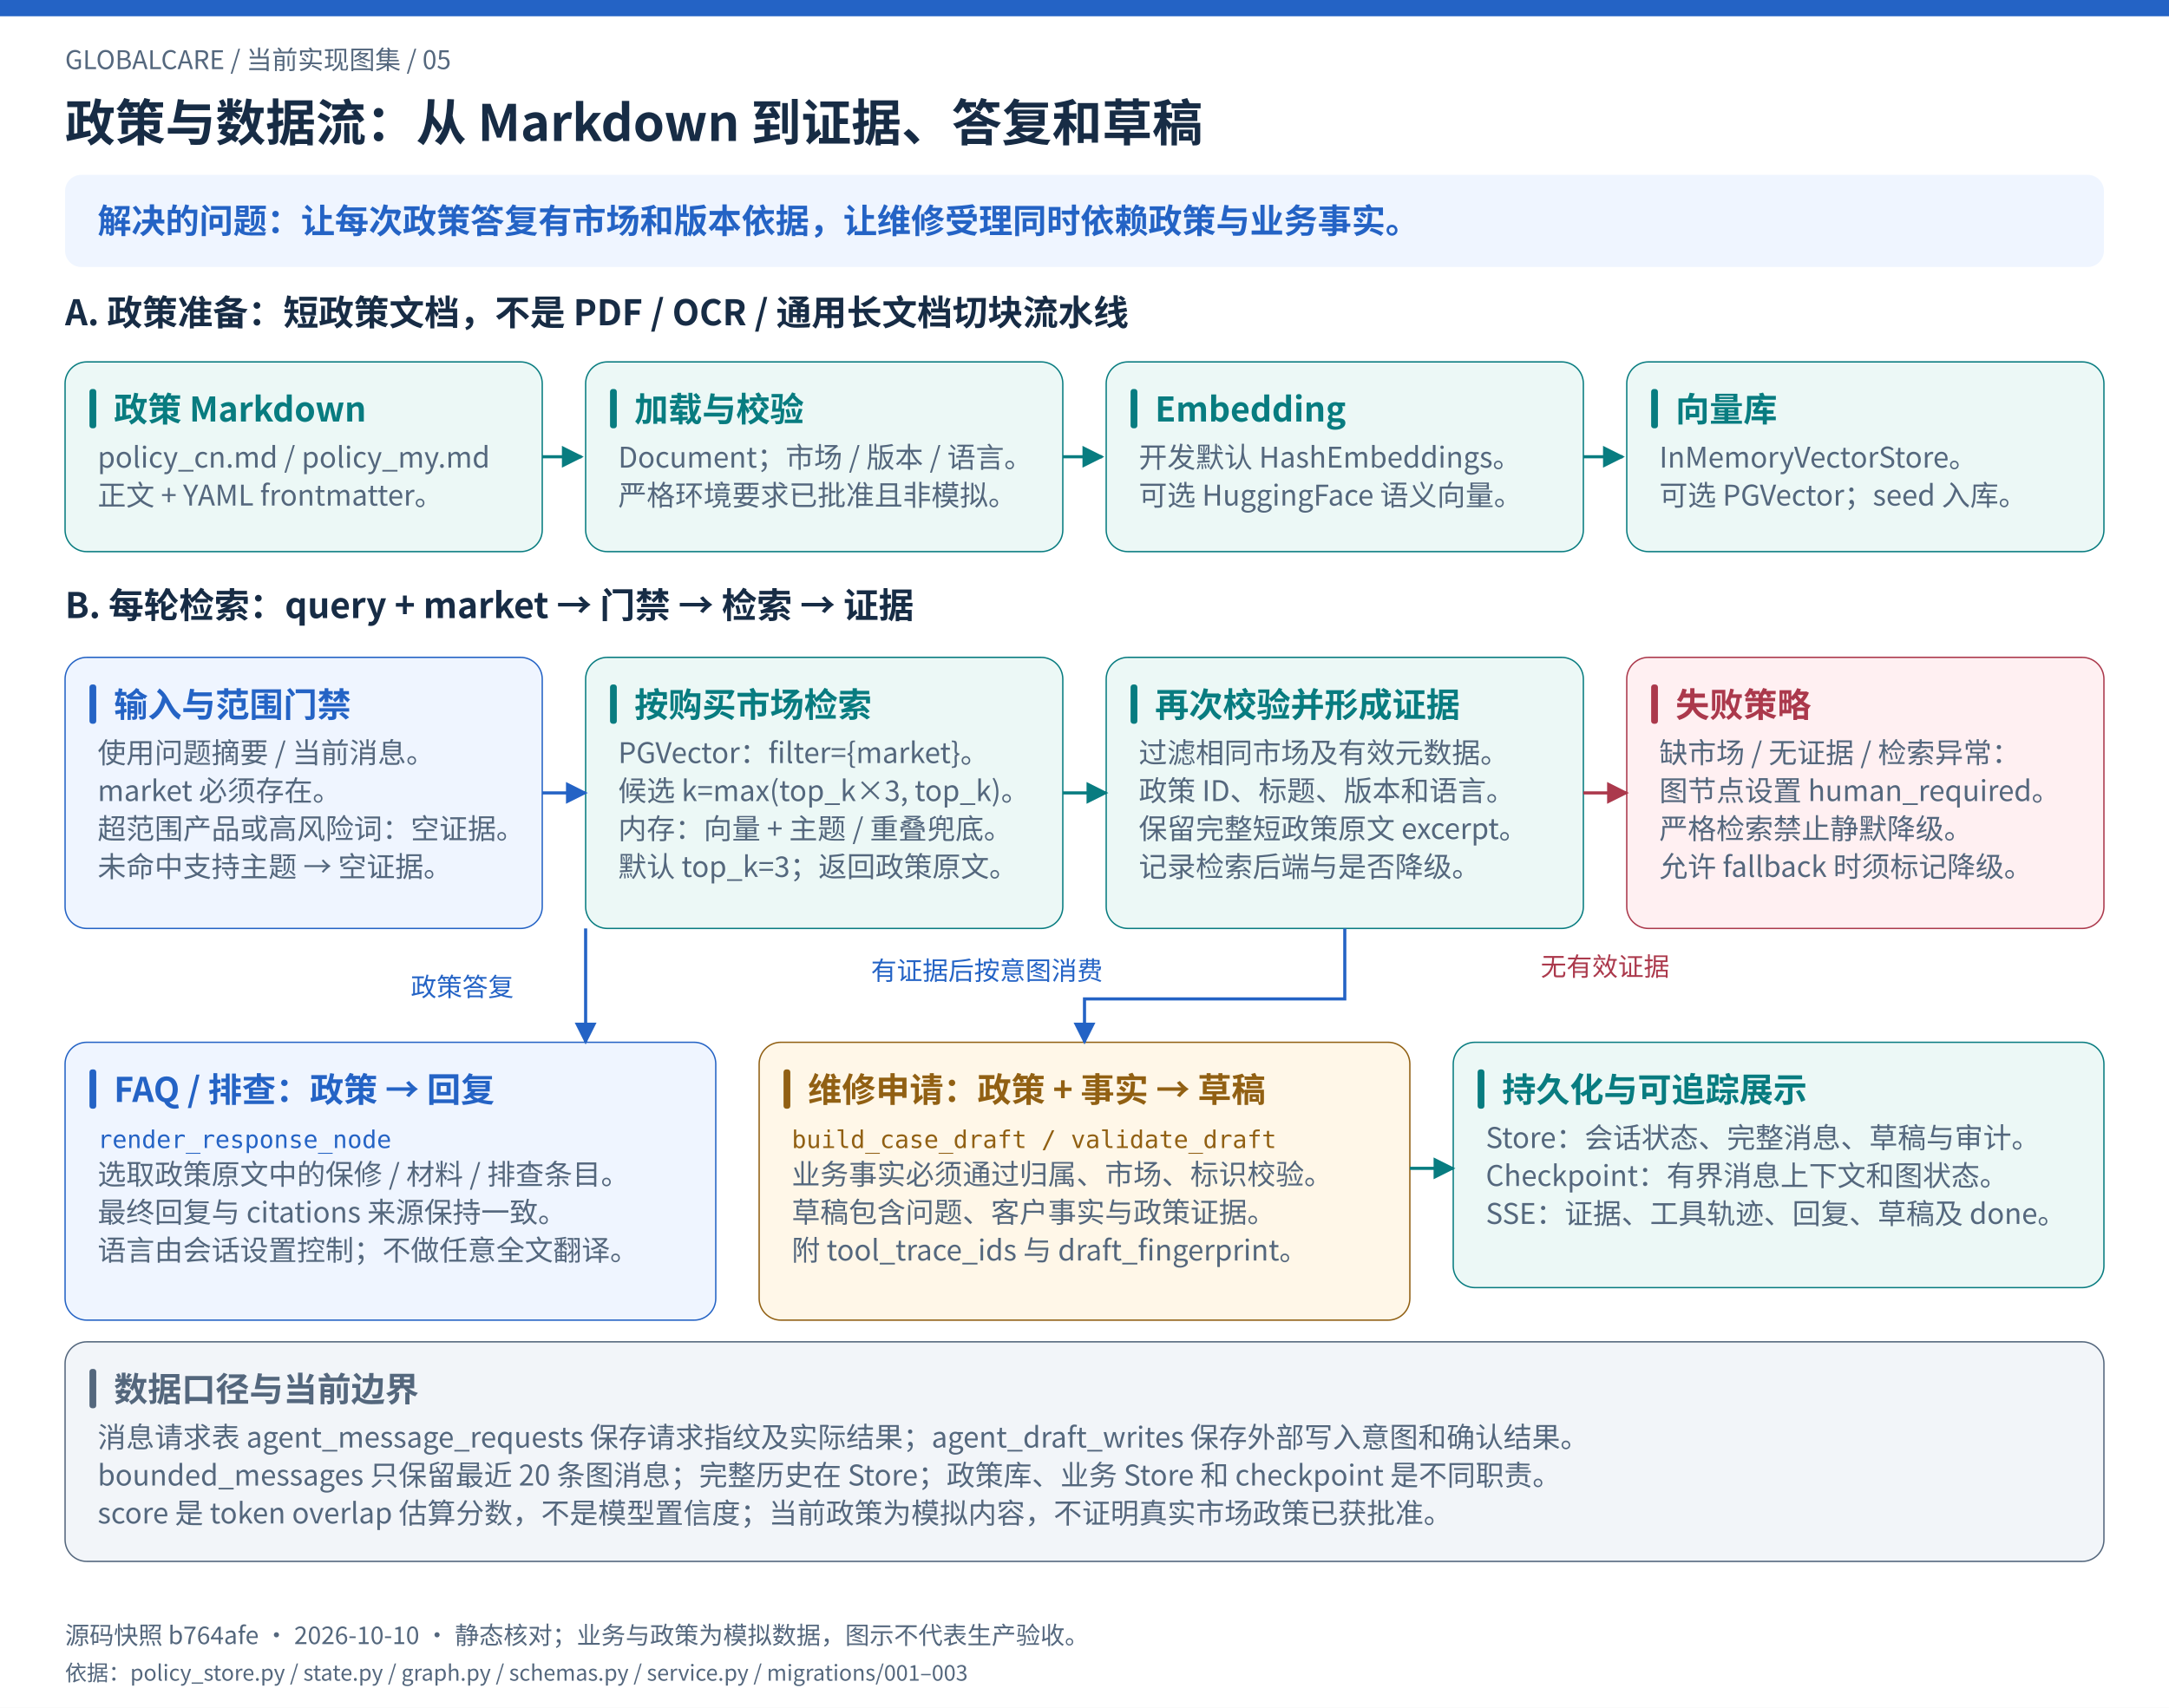
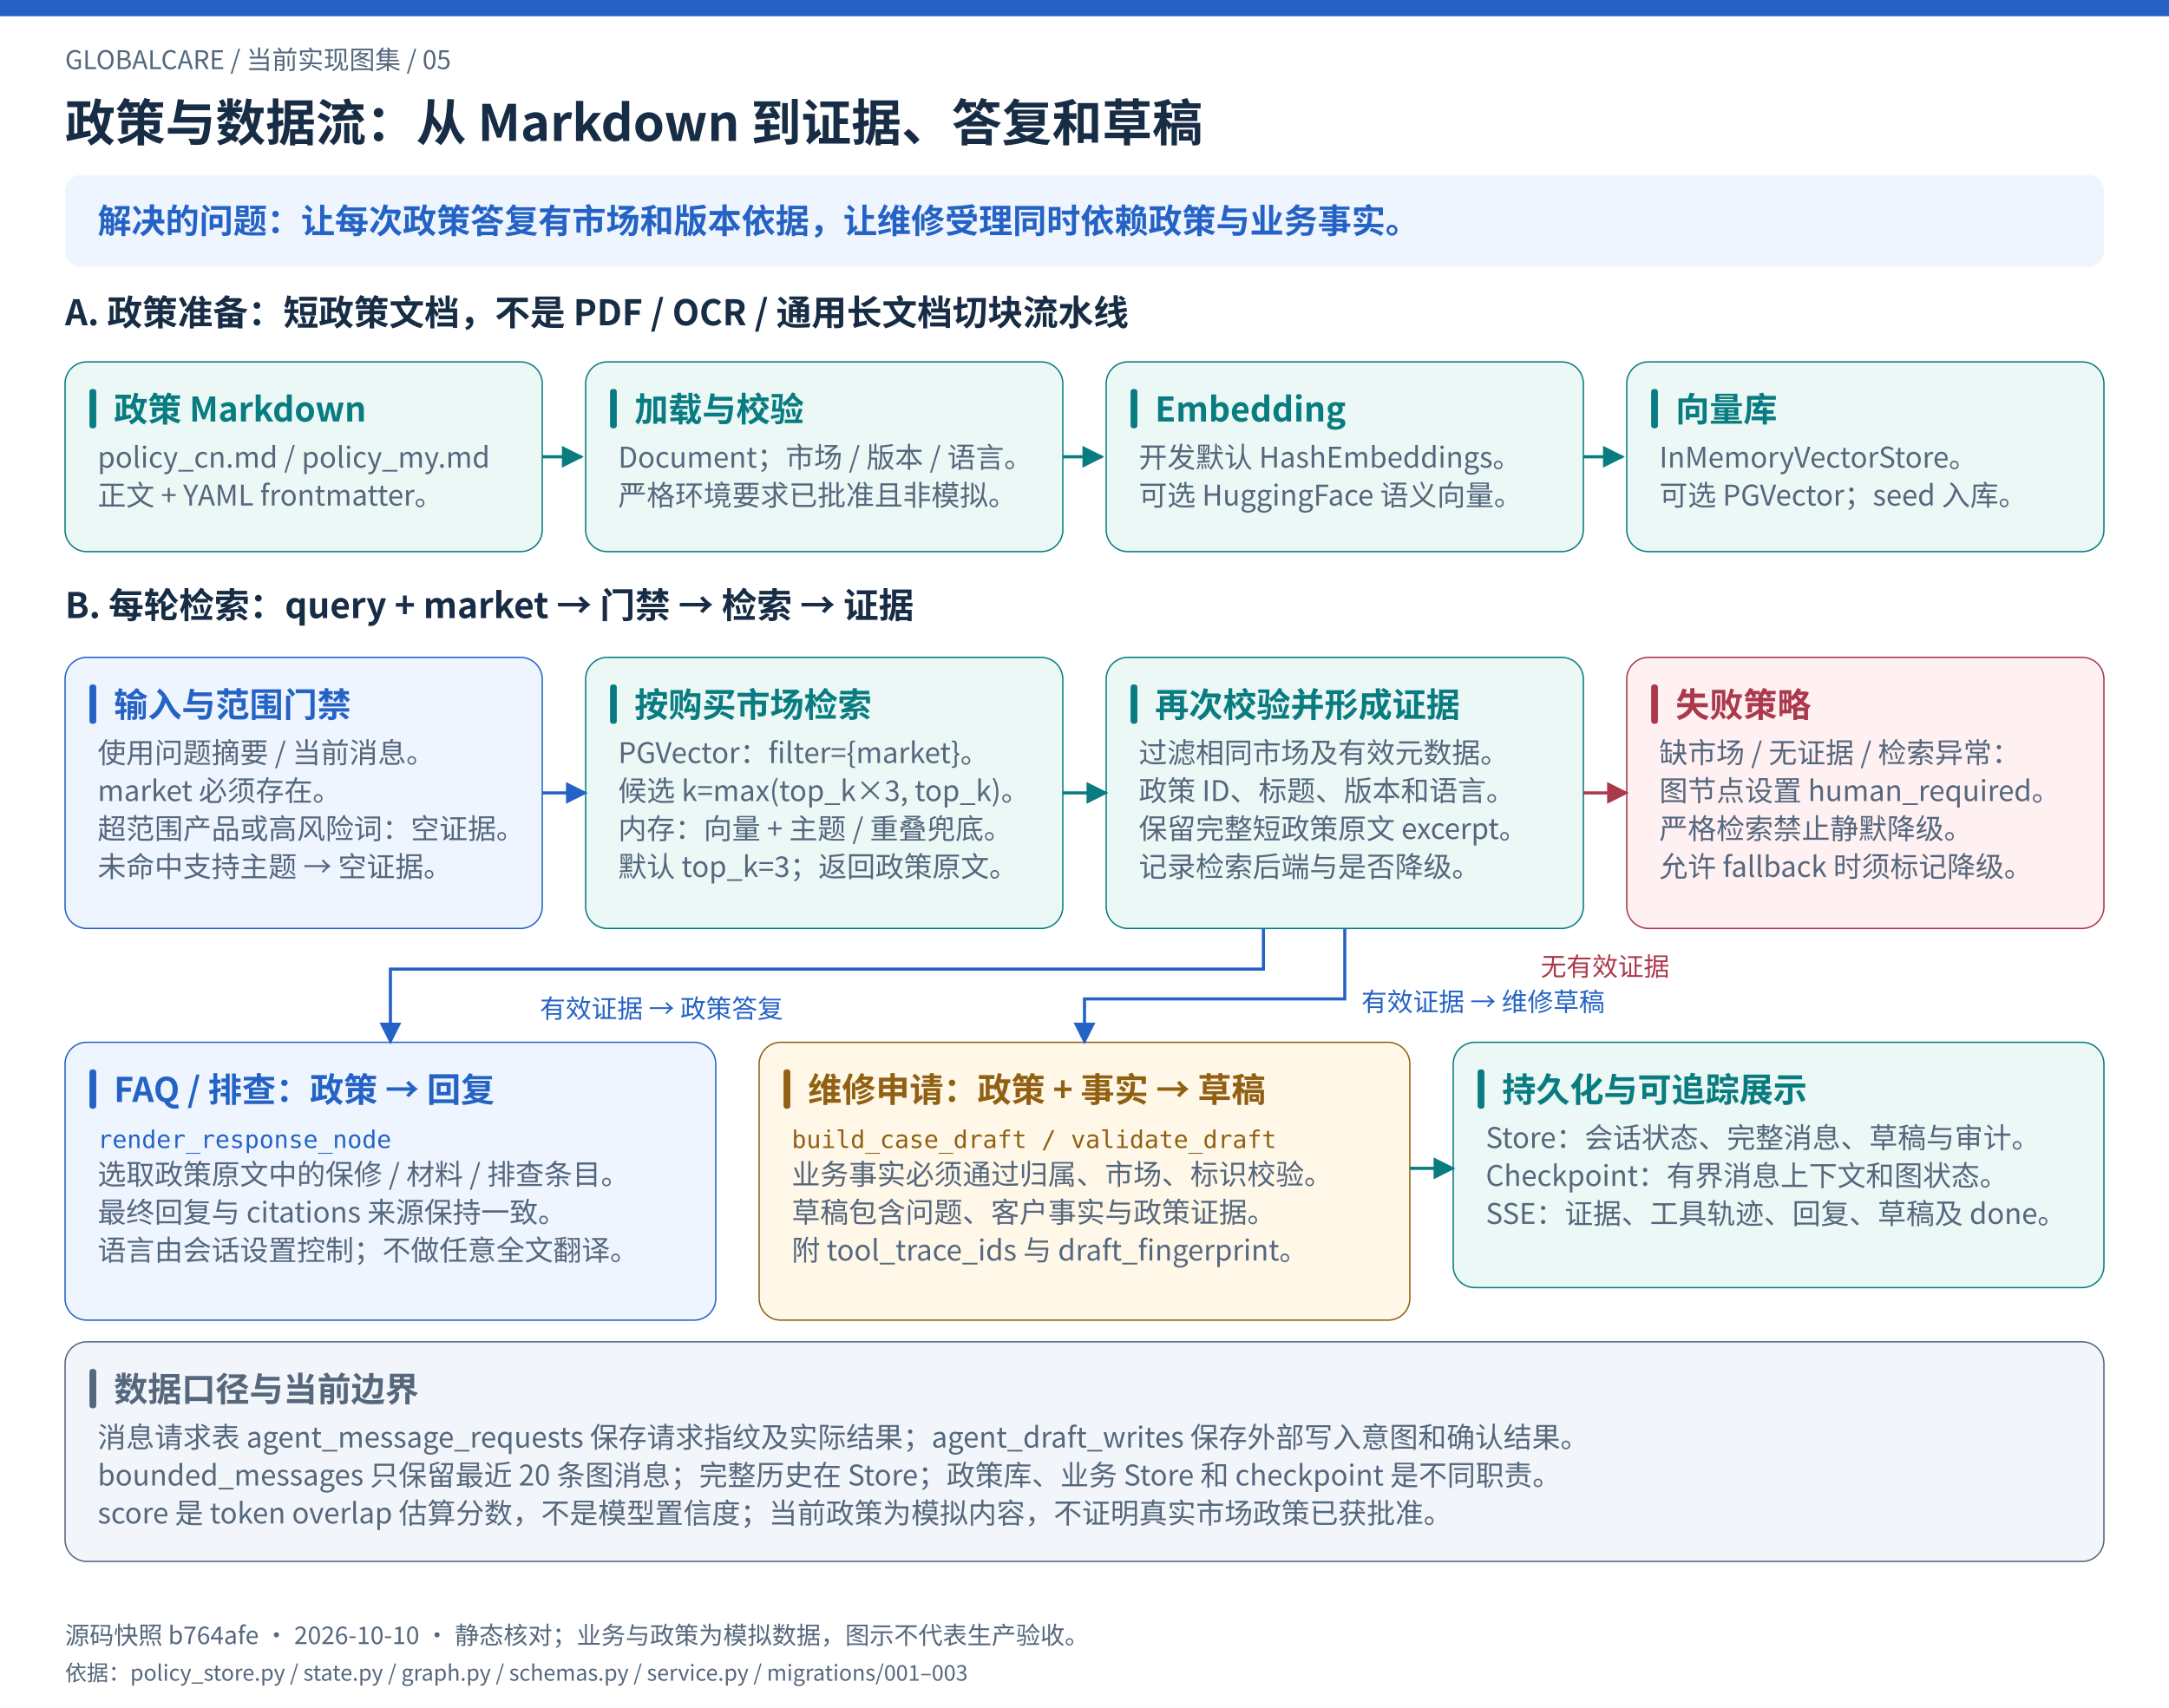
<svg xmlns="http://www.w3.org/2000/svg" width="1600" height="1260" viewBox="0 0 1600 1260" role="img" aria-labelledby="title desc">
  <defs>
    <marker id="arrow-blue" viewBox="0 0 10 10" refX="9" refY="5" markerWidth="7" markerHeight="7" orient="auto-start-reverse">
      <path d="M0 0 L10 5 L0 10 Z" fill="#2463c5" />
    </marker>
    <marker id="arrow-teal" viewBox="0 0 10 10" refX="9" refY="5" markerWidth="7" markerHeight="7" orient="auto-start-reverse">
      <path d="M0 0 L10 5 L0 10 Z" fill="#087c80" />
    </marker>
    <marker id="arrow-amber" viewBox="0 0 10 10" refX="9" refY="5" markerWidth="7" markerHeight="7" orient="auto-start-reverse">
      <path d="M0 0 L10 5 L0 10 Z" fill="#916013" />
    </marker>
    <marker id="arrow-red" viewBox="0 0 10 10" refX="9" refY="5" markerWidth="7" markerHeight="7" orient="auto-start-reverse">
      <path d="M0 0 L10 5 L0 10 Z" fill="#ab394c" />
    </marker>
    <marker id="arrow-gray" viewBox="0 0 10 10" refX="9" refY="5" markerWidth="7" markerHeight="7" orient="auto-start-reverse">
      <path d="M0 0 L10 5 L0 10 Z" fill="#54677d" />
    </marker>
  </defs>
  <style>text{font-family:"PingFang SC","Noto Sans CJK SC","Microsoft YaHei",sans-serif;fill:#172c45} .code{font-family:"SFMono-Regular",Consolas,"PingFang SC",monospace}</style>
  <rect width="1600" height="1260" fill="#fff" />
  <rect width="1600" height="12" fill="#2463c5" />
  <text x="48" y="51" font-size="19" style="fill:#54677d" font-weight="400" text-anchor="start">GLOBALCARE  /  当前实现图集  /  05</text>
  <text x="48" y="104" font-size="37" style="fill:#172c45" font-weight="600" text-anchor="start">政策与数据流：从 Markdown 到证据、答复和草稿</text>
  <rect x="48" y="129" width="1504" height="68" rx="12" fill="#eff5ff" stroke="none" />
  <text x="72" y="172" font-size="25" style="fill:#2463c5" font-weight="600" text-anchor="start">解决的问题：让每次政策答复有市场和版本依据，让维修受理同时依赖政策与业务事实。</text>
  <text x="48" y="1213" font-size="18" style="fill:#54677d" font-weight="400" text-anchor="start">源码快照 b764afe · 2026-10-10 · 静态核对；业务与政策为模拟数据，图示不代表生产验收。</text>
  <text x="48" y="1240" font-size="16" style="fill:#54677d" font-weight="400" text-anchor="start">依据：policy_store.py / state.py / graph.py / schemas.py / service.py / migrations/001–003</text>
  <text x="48" y="240" font-size="26" style="fill:#172c45" font-weight="600" text-anchor="start">A. 政策准备：短政策文档，不是 PDF / OCR / 通用长文档切块流水线</text>
  <g data-box="48,267,352,140">
    <rect x="48" y="267" width="352" height="140" rx="16" fill="#ecf8f6" stroke="#087c80" />
    <rect x="66" y="287" width="5" height="29" rx="2" fill="#087c80" stroke="none" />
    <text x="84" y="311" font-size="25" style="fill:#087c80" font-weight="600" text-anchor="start">政策 Markdown</text>
    <text x="72" y="345" font-size="21" style="fill:#54677d" font-weight="400" text-anchor="start">policy_cn.md / policy_my.md</text>
    <text x="72" y="373" font-size="21" style="fill:#54677d" font-weight="400" text-anchor="start">正文 + YAML frontmatter。</text>
  </g>
  <polyline points="400,337 429,337" fill="none" stroke="#087c80" stroke-width="2.3" marker-end="url(#arrow-teal)" />
  <g data-box="432,267,352,140">
    <rect x="432" y="267" width="352" height="140" rx="16" fill="#ecf8f6" stroke="#087c80" />
    <rect x="450" y="287" width="5" height="29" rx="2" fill="#087c80" stroke="none" />
    <text x="468" y="311" font-size="25" style="fill:#087c80" font-weight="600" text-anchor="start">加载与校验</text>
    <text x="456" y="345" font-size="21" style="fill:#54677d" font-weight="400" text-anchor="start">Document；市场 / 版本 / 语言。</text>
    <text x="456" y="373" font-size="21" style="fill:#54677d" font-weight="400" text-anchor="start">严格环境要求已批准且非模拟。</text>
  </g>
  <polyline points="784,337 813,337" fill="none" stroke="#087c80" stroke-width="2.3" marker-end="url(#arrow-teal)" />
  <g data-box="816,267,352,140">
    <rect x="816" y="267" width="352" height="140" rx="16" fill="#ecf8f6" stroke="#087c80" />
    <rect x="834" y="287" width="5" height="29" rx="2" fill="#087c80" stroke="none" />
    <text x="852" y="311" font-size="25" style="fill:#087c80" font-weight="600" text-anchor="start">Embedding</text>
    <text x="840" y="345" font-size="21" style="fill:#54677d" font-weight="400" text-anchor="start">开发默认 HashEmbeddings。</text>
    <text x="840" y="373" font-size="21" style="fill:#54677d" font-weight="400" text-anchor="start">可选 HuggingFace 语义向量。</text>
  </g>
  <polyline points="1168,337 1197,337" fill="none" stroke="#087c80" stroke-width="2.3" marker-end="url(#arrow-teal)" />
  <g data-box="1200,267,352,140">
    <rect x="1200" y="267" width="352" height="140" rx="16" fill="#ecf8f6" stroke="#087c80" />
    <rect x="1218" y="287" width="5" height="29" rx="2" fill="#087c80" stroke="none" />
    <text x="1236" y="311" font-size="25" style="fill:#087c80" font-weight="600" text-anchor="start">向量库</text>
    <text x="1224" y="345" font-size="21" style="fill:#54677d" font-weight="400" text-anchor="start">InMemoryVectorStore。</text>
    <text x="1224" y="373" font-size="21" style="fill:#54677d" font-weight="400" text-anchor="start">可选 PGVector；seed 入库。</text>
  </g>
  <text x="48" y="456" font-size="26" style="fill:#172c45" font-weight="600" text-anchor="start">B. 每轮检索：query + market → 门禁 → 检索 → 证据</text>
  <g data-box="48,485,352,200">
    <rect x="48" y="485" width="352" height="200" rx="16" fill="#eff5ff" stroke="#2463c5" />
    <rect x="66" y="505" width="5" height="29" rx="2" fill="#2463c5" stroke="none" />
    <text x="84" y="529" font-size="25" style="fill:#2463c5" font-weight="600" text-anchor="start">输入与范围门禁</text>
    <text x="72" y="563" font-size="21" style="fill:#54677d" font-weight="400" text-anchor="start">使用问题摘要 / 当前消息。</text>
    <text x="72" y="591" font-size="21" style="fill:#54677d" font-weight="400" text-anchor="start">market 必须存在。</text>
    <text x="72" y="619" font-size="21" style="fill:#54677d" font-weight="400" text-anchor="start">超范围产品或高风险词：空证据。</text>
    <text x="72" y="647" font-size="21" style="fill:#54677d" font-weight="400" text-anchor="start">未命中支持主题 → 空证据。</text>
  </g>
  <g data-box="432,485,352,200">
    <rect x="432" y="485" width="352" height="200" rx="16" fill="#ecf8f6" stroke="#087c80" />
    <rect x="450" y="505" width="5" height="29" rx="2" fill="#087c80" stroke="none" />
    <text x="468" y="529" font-size="25" style="fill:#087c80" font-weight="600" text-anchor="start">按购买市场检索</text>
    <text x="456" y="563" font-size="21" style="fill:#54677d" font-weight="400" text-anchor="start">PGVector：filter={market}。</text>
    <text x="456" y="591" font-size="21" style="fill:#54677d" font-weight="400" text-anchor="start">候选 k=max(top_k×3, top_k)。</text>
    <text x="456" y="619" font-size="21" style="fill:#54677d" font-weight="400" text-anchor="start">内存：向量 + 主题 / 重叠兜底。</text>
    <text x="456" y="647" font-size="21" style="fill:#54677d" font-weight="400" text-anchor="start">默认 top_k=3；返回政策原文。</text>
  </g>
  <g data-box="816,485,352,200">
    <rect x="816" y="485" width="352" height="200" rx="16" fill="#ecf8f6" stroke="#087c80" />
    <rect x="834" y="505" width="5" height="29" rx="2" fill="#087c80" stroke="none" />
    <text x="852" y="529" font-size="25" style="fill:#087c80" font-weight="600" text-anchor="start">再次校验并形成证据</text>
    <text x="840" y="563" font-size="21" style="fill:#54677d" font-weight="400" text-anchor="start">过滤相同市场及有效元数据。</text>
    <text x="840" y="591" font-size="21" style="fill:#54677d" font-weight="400" text-anchor="start">政策 ID、标题、版本和语言。</text>
    <text x="840" y="619" font-size="21" style="fill:#54677d" font-weight="400" text-anchor="start">保留完整短政策原文 excerpt。</text>
    <text x="840" y="647" font-size="21" style="fill:#54677d" font-weight="400" text-anchor="start">记录检索后端与是否降级。</text>
  </g>
  <polyline points="400,585 432,585" fill="none" stroke="#2463c5" stroke-width="2.3" marker-end="url(#arrow-blue)" />
  <polyline points="784,585 816,585" fill="none" stroke="#087c80" stroke-width="2.3" marker-end="url(#arrow-teal)" />
  <g data-box="1200,485,352,200">
    <rect x="1200" y="485" width="352" height="200" rx="16" fill="#fff0f2" stroke="#ab394c" />
    <rect x="1218" y="505" width="5" height="29" rx="2" fill="#ab394c" stroke="none" />
    <text x="1236" y="529" font-size="25" style="fill:#ab394c" font-weight="600" text-anchor="start">失败策略</text>
    <text x="1224" y="563" font-size="21" style="fill:#54677d" font-weight="400" text-anchor="start">缺市场 / 无证据 / 检索异常：</text>
    <text x="1224" y="591" font-size="21" style="fill:#54677d" font-weight="400" text-anchor="start">图节点设置 human_required。</text>
    <text x="1224" y="619" font-size="21" style="fill:#54677d" font-weight="400" text-anchor="start">严格检索禁止静默降级。</text>
    <text x="1224" y="647" font-size="21" style="fill:#54677d" font-weight="400" text-anchor="start">允许 fallback 时须标记降级。</text>
  </g>
  <polyline points="1168,585 1200,585" fill="none" stroke="#ab394c" stroke-width="2.3" marker-end="url(#arrow-red)" />
  <text x="1184" y="720" font-size="19" text-anchor="middle" style="fill:#ab394c;paint-order:stroke;stroke:#fff;stroke-width:8;stroke-linejoin:round">无有效证据</text>
  <g data-box="48,769,480,205">
    <rect x="48" y="769" width="480" height="205" rx="16" fill="#eff5ff" stroke="#2463c5" />
    <rect x="66" y="789" width="5" height="29" rx="2" fill="#2463c5" stroke="none" />
    <text x="84" y="813" font-size="25" style="fill:#2463c5" font-weight="600" text-anchor="start">FAQ / 排查：政策 → 回复</text>
    <text x="72" y="847" font-size="18" style="fill:#2463c5" font-weight="400" text-anchor="start" class="code">render_response_node</text>
    <text x="72" y="874" font-size="21" style="fill:#54677d" font-weight="400" text-anchor="start">选取政策原文中的保修 / 材料 / 排查条目。</text>
    <text x="72" y="902" font-size="21" style="fill:#54677d" font-weight="400" text-anchor="start">最终回复与 citations 来源保持一致。</text>
    <text x="72" y="930" font-size="21" style="fill:#54677d" font-weight="400" text-anchor="start">语言由会话设置控制；不做任意全文翻译。</text>
  </g>
  <g data-box="560,769,480,205">
    <rect x="560" y="769" width="480" height="205" rx="16" fill="#fff7e8" stroke="#916013" />
    <rect x="578" y="789" width="5" height="29" rx="2" fill="#916013" stroke="none" />
    <text x="596" y="813" font-size="25" style="fill:#916013" font-weight="600" text-anchor="start">维修申请：政策 + 事实 → 草稿</text>
    <text x="584" y="847" font-size="18" style="fill:#916013" font-weight="400" text-anchor="start" class="code">build_case_draft / validate_draft</text>
    <text x="584" y="874" font-size="21" style="fill:#54677d" font-weight="400" text-anchor="start">业务事实必须通过归属、市场、标识校验。</text>
    <text x="584" y="902" font-size="21" style="fill:#54677d" font-weight="400" text-anchor="start">草稿包含问题、客户事实与政策证据。</text>
    <text x="584" y="930" font-size="21" style="fill:#54677d" font-weight="400" text-anchor="start">附 tool_trace_ids 与 draft_fingerprint。</text>
  </g>
  <polyline points="992,685 992,737 800,737 800,769" fill="none" stroke="#2463c5" stroke-width="2.3" marker-end="url(#arrow-blue)" />
-   <text x="728" y="723" font-size="19" text-anchor="middle" style="fill:#2463c5;paint-order:stroke;stroke:#fff;stroke-width:8;stroke-linejoin:round">有证据后按意图消费</text>
-   <polyline points="432,685 432,769" fill="none" stroke="#2463c5" stroke-width="2.3" marker-end="url(#arrow-blue)" />
-   <text x="341" y="735" font-size="19" text-anchor="middle" style="fill:#2463c5;paint-order:stroke;stroke:#fff;stroke-width:8;stroke-linejoin:round">政策答复</text>
+   <text x="1094" y="746" font-size="19" text-anchor="middle" style="fill:#2463c5;paint-order:stroke;stroke:#fff;stroke-width:8;stroke-linejoin:round">有效证据 → 维修草稿</text>
+   <polyline points="932,685 932,715 288,715 288,769" fill="none" stroke="#2463c5" stroke-width="2.3" marker-end="url(#arrow-blue)" />
+   <text x="488" y="751" font-size="19" text-anchor="middle" style="fill:#2463c5;paint-order:stroke;stroke:#fff;stroke-width:8;stroke-linejoin:round">有效证据 → 政策答复</text>
  <g data-box="1072,769,480,181">
    <rect x="1072" y="769" width="480" height="181" rx="16" fill="#ecf8f6" stroke="#087c80" />
    <rect x="1090" y="789" width="5" height="29" rx="2" fill="#087c80" stroke="none" />
    <text x="1108" y="813" font-size="25" style="fill:#087c80" font-weight="600" text-anchor="start">持久化与可追踪展示</text>
    <text x="1096" y="847" font-size="21" style="fill:#54677d" font-weight="400" text-anchor="start">Store：会话状态、完整消息、草稿与审计。</text>
    <text x="1096" y="875" font-size="21" style="fill:#54677d" font-weight="400" text-anchor="start">Checkpoint：有界消息上下文和图状态。</text>
    <text x="1096" y="903" font-size="21" style="fill:#54677d" font-weight="400" text-anchor="start">SSE：证据、工具轨迹、回复、草稿及 done。</text>
  </g>
  <polyline points="1040,862 1072,862" fill="none" stroke="#087c80" stroke-width="2.3" marker-end="url(#arrow-teal)" />
  <g data-box="48,990,1504,162">
    <rect x="48" y="990" width="1504" height="162" rx="16" fill="#f2f5f9" stroke="#54677d" />
    <rect x="66" y="1010" width="5" height="29" rx="2" fill="#54677d" stroke="none" />
    <text x="84" y="1034" font-size="25" style="fill:#54677d" font-weight="600" text-anchor="start">数据口径与当前边界</text>
    <text x="72" y="1068" font-size="21" style="fill:#54677d" font-weight="400" text-anchor="start">消息请求表 agent_message_requests 保存请求指纹及实际结果；agent_draft_writes 保存外部写入意图和确认结果。</text>
    <text x="72" y="1096" font-size="21" style="fill:#54677d" font-weight="400" text-anchor="start">bounded_messages 只保留最近 20 条图消息；完整历史在 Store；政策库、业务 Store 和 checkpoint 是不同职责。</text>
    <text x="72" y="1124" font-size="21" style="fill:#54677d" font-weight="400" text-anchor="start">score 是 token overlap 估算分数，不是模型置信度；当前政策为模拟内容，不证明真实市场政策已获批准。</text>
  </g>
</svg>
